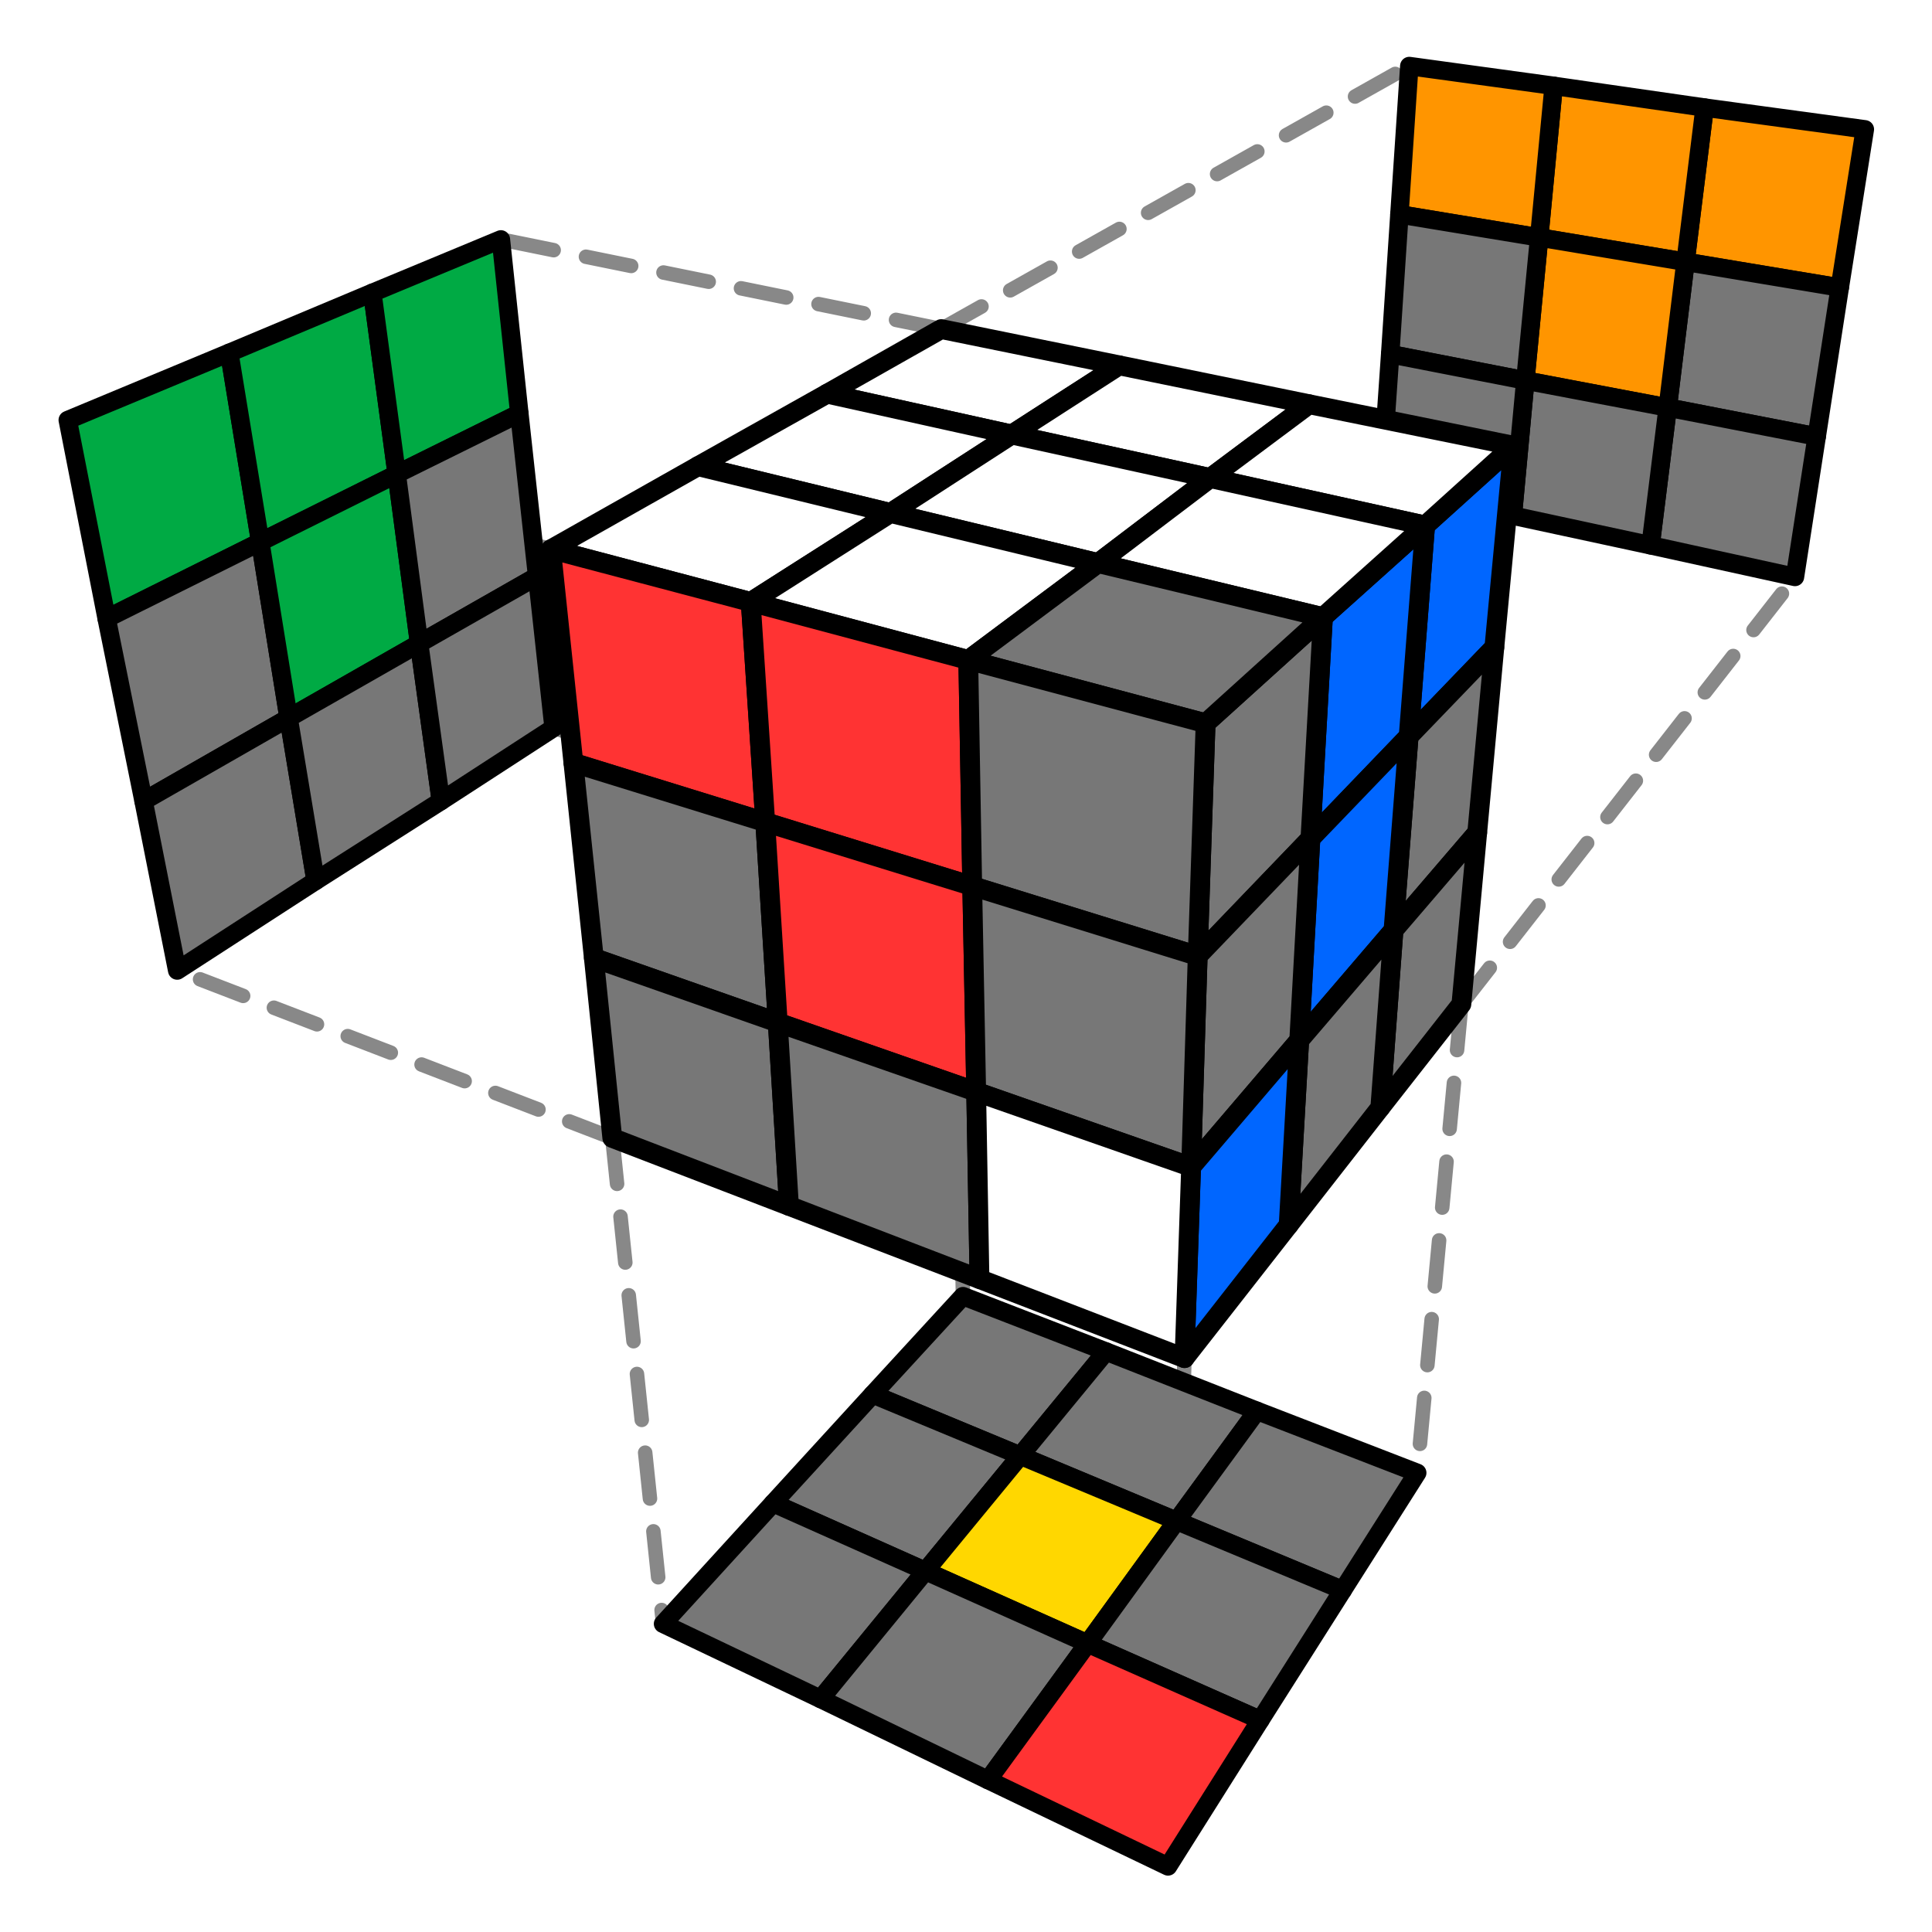
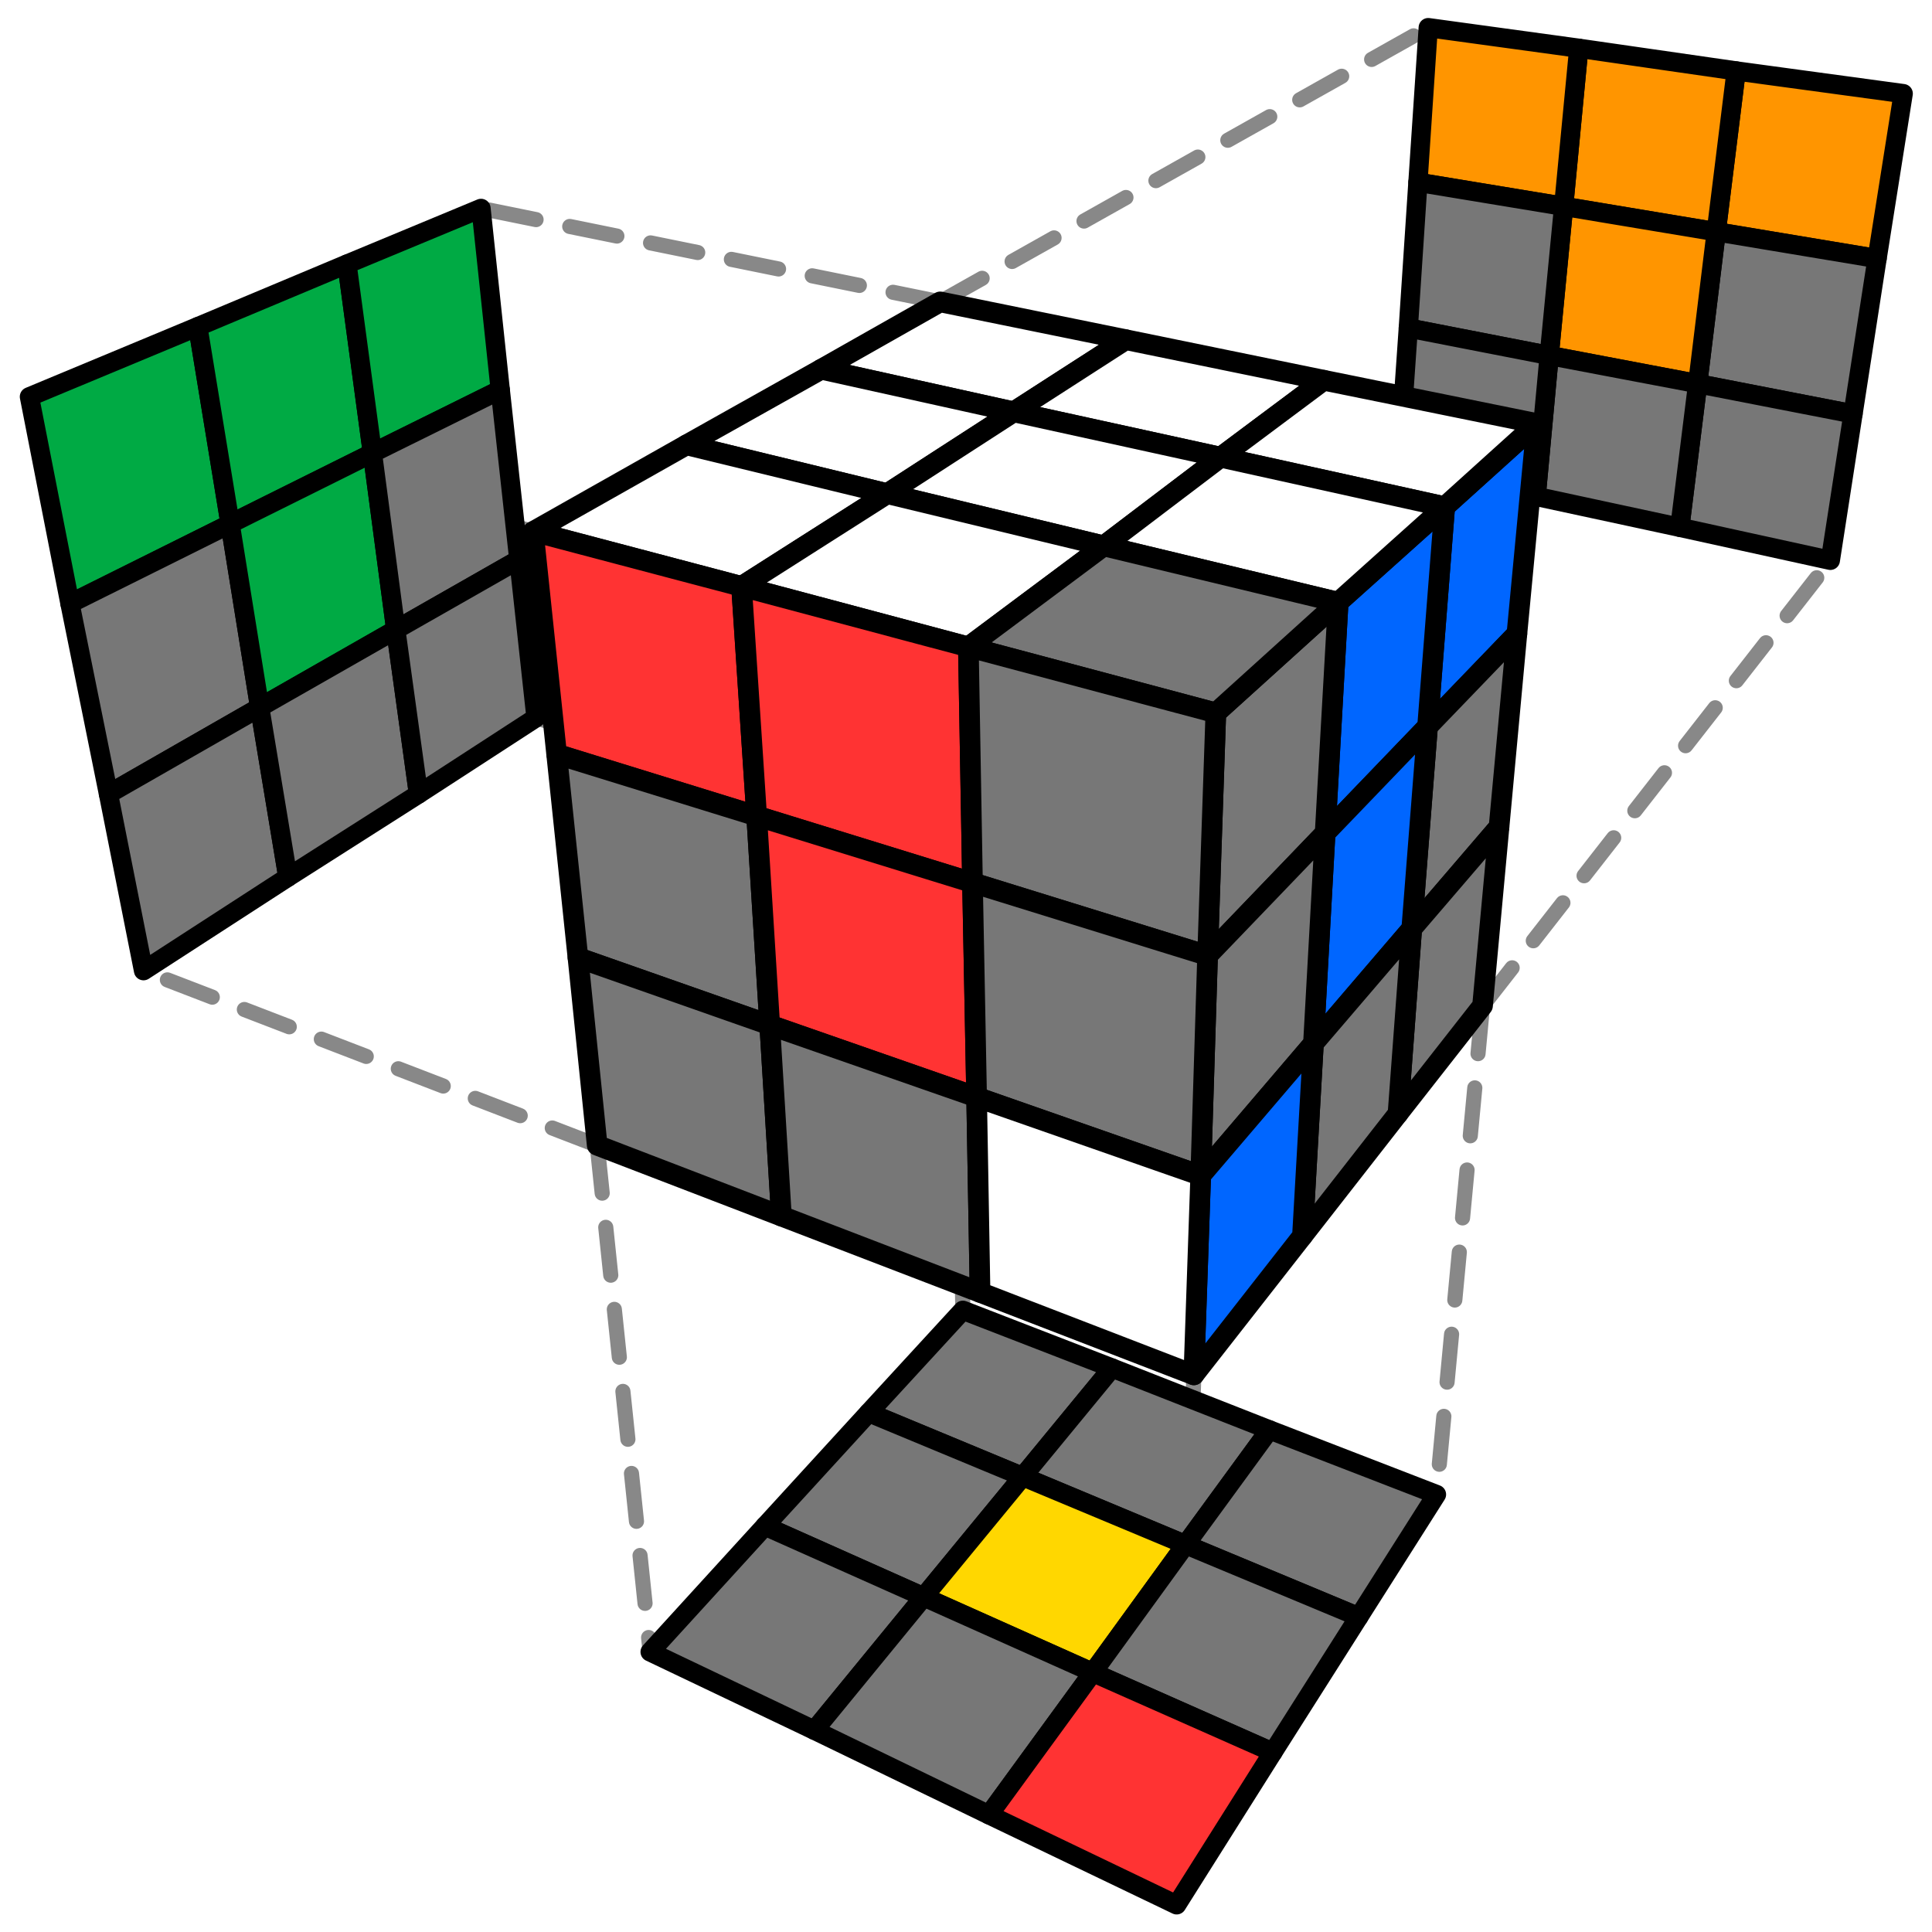
<svg xmlns="http://www.w3.org/2000/svg" width="240" height="240" viewBox="0 0 240 240">
  <rect fill="#FFFFFF" width="240" height="240" />
-   <g transform="translate(130.7653,99.34969) scale(81.89226)" style="stroke:#000000;stroke-width:0.028;stroke-linejoin:round;stroke-linecap:round">
+   <g transform="translate(131.2249,98.46804) scale(85.38859)" style="stroke:#000000;stroke-width:0.028;stroke-linejoin:round;stroke-linecap:round">
    <line x1="-0.761" y1="-0.38" x2="-1.494" y2="-0.576" stroke="#888888" stroke-width="0.022" stroke-dasharray="0.07,0.05" stroke-linecap="round" />
    <line x1="-0.169" y1="-0.714" x2="-0.837" y2="-0.85" stroke="#888888" stroke-width="0.022" stroke-dasharray="0.07,0.05" stroke-linecap="round" />
    <line x1="-0.668" y1="0.513" x2="-1.328" y2="0.259" stroke="#888888" stroke-width="0.022" stroke-dasharray="0.07,0.05" stroke-linecap="round" />
    <line x1="-0.151" y1="0.076" x2="-0.757" y2="-0.109" stroke="#888888" stroke-width="0.022" stroke-dasharray="0.07,0.05" stroke-linecap="round" />
    <line x1="-0.668" y1="0.513" x2="-0.591" y2="1.25" stroke="#888888" stroke-width="0.022" stroke-dasharray="0.07,0.05" stroke-linecap="round" />
    <line x1="0.2" y1="0.847" x2="0.175" y2="1.618" stroke="#888888" stroke-width="0.022" stroke-dasharray="0.07,0.05" stroke-linecap="round" />
    <line x1="-0.151" y1="0.076" x2="-0.136" y2="0.753" stroke="#888888" stroke-width="0.022" stroke-dasharray="0.07,0.05" stroke-linecap="round" />
    <line x1="0.62" y1="0.31" x2="0.553" y2="1.021" stroke="#888888" stroke-width="0.022" stroke-dasharray="0.07,0.05" stroke-linecap="round" />
    <line x1="-0.151" y1="0.076" x2="0.498" y2="-0.474" stroke="#888888" stroke-width="0.022" stroke-dasharray="0.07,0.05" stroke-linecap="round" />
    <line x1="0.62" y1="0.31" x2="1.126" y2="-0.338" stroke="#888888" stroke-width="0.022" stroke-dasharray="0.07,0.05" stroke-linecap="round" />
    <line x1="-0.169" y1="-0.714" x2="0.541" y2="-1.113" stroke="#888888" stroke-width="0.022" stroke-dasharray="0.07,0.05" stroke-linecap="round" />
    <line x1="0.699" y1="-0.537" x2="1.232" y2="-1.017" stroke="#888888" stroke-width="0.022" stroke-dasharray="0.07,0.05" stroke-linecap="round" />
    <polygon fill="#00AA44" stroke="#000000" points="-1.494,-0.576 -1.249,-0.678 -1.202,-0.391 -1.435,-0.275" />
    <polygon fill="#00AA44" stroke="#000000" points="-1.249,-0.678 -1.032,-0.769 -0.995,-0.494 -1.202,-0.391" />
    <polygon fill="#00AA44" stroke="#000000" points="-1.032,-0.769 -0.837,-0.85 -0.809,-0.586 -0.995,-0.494" />
    <polygon fill="#777777" stroke="#000000" points="-1.435,-0.275 -1.202,-0.391 -1.159,-0.124 -1.379,0.002" />
    <polygon fill="#00AA44" stroke="#000000" points="-1.202,-0.391 -0.995,-0.494 -0.961,-0.237 -1.159,-0.124" />
    <polygon fill="#777777" stroke="#000000" points="-0.995,-0.494 -0.809,-0.586 -0.782,-0.339 -0.961,-0.237" />
    <polygon fill="#777777" stroke="#000000" points="-1.379,0.002 -1.159,-0.124 -1.118,0.123 -1.328,0.259" />
    <polygon fill="#777777" stroke="#000000" points="-1.159,-0.124 -0.961,-0.237 -0.928,0.002 -1.118,0.123" />
    <polygon fill="#777777" stroke="#000000" points="-0.961,-0.237 -0.782,-0.339 -0.757,-0.109 -0.928,0.002" />
    <polygon fill="#777777" stroke="#000000" points="-0.136,0.753 0.081,0.837 -0.049,0.995 -0.273,0.902" />
    <polygon fill="#777777" stroke="#000000" points="0.081,0.837 0.31,0.927 0.188,1.094 -0.049,0.995" />
    <polygon fill="#777777" stroke="#000000" points="0.31,0.927 0.553,1.021 0.44,1.199 0.188,1.094" />
    <polygon fill="#777777" stroke="#000000" points="-0.273,0.902 -0.049,0.995 -0.193,1.17 -0.424,1.067" />
    <polygon fill="#FFD700" stroke="#000000" points="-0.049,0.995 0.188,1.094 0.053,1.28 -0.193,1.17" />
    <polygon fill="#777777" stroke="#000000" points="0.188,1.094 0.44,1.199 0.315,1.396 0.053,1.28" />
    <polygon fill="#777777" stroke="#000000" points="-0.424,1.067 -0.193,1.17 -0.352,1.364 -0.591,1.25" />
    <polygon fill="#777777" stroke="#000000" points="-0.193,1.17 0.053,1.28 -0.098,1.487 -0.352,1.364" />
    <polygon fill="#FF3333" stroke="#000000" points="0.053,1.28 0.315,1.396 0.175,1.618 -0.098,1.487" />
    <polygon fill="#FF9500" stroke="#000000" points="1.232,-1.017 0.989,-1.05 0.96,-0.816 1.194,-0.777" />
    <polygon fill="#FF9500" stroke="#000000" points="0.989,-1.05 0.76,-1.083 0.738,-0.853 0.96,-0.816" />
    <polygon fill="#FF9500" stroke="#000000" points="0.76,-1.083 0.541,-1.113 0.526,-0.888 0.738,-0.853" />
    <polygon fill="#777777" stroke="#000000" points="1.194,-0.777 0.96,-0.816 0.933,-0.595 1.159,-0.551" />
    <polygon fill="#FF9500" stroke="#000000" points="0.96,-0.816 0.738,-0.853 0.717,-0.636 0.933,-0.595" />
    <polygon fill="#777777" stroke="#000000" points="0.738,-0.853 0.526,-0.888 0.512,-0.676 0.717,-0.636" />
    <polygon fill="#777777" stroke="#000000" points="1.159,-0.551 0.933,-0.595 0.907,-0.386 1.126,-0.338" />
    <polygon fill="#777777" stroke="#000000" points="0.933,-0.595 0.717,-0.636 0.698,-0.431 0.907,-0.386" />
    <polygon fill="#777777" stroke="#000000" points="0.717,-0.636 0.512,-0.676 0.498,-0.474 0.698,-0.431" />
    <polygon fill="#0066FF" stroke="#000000" stroke-width="0.03" points="0.699,-0.537 0.565,-0.416 0.54,-0.096 0.67,-0.231" />
    <polygon fill="#0066FF" stroke="#000000" stroke-width="0.03" points="0.565,-0.416 0.41,-0.277 0.391,0.059 0.54,-0.096" />
    <polygon fill="#777777" stroke="#000000" stroke-width="0.03" points="0.41,-0.277 0.232,-0.116 0.22,0.237 0.391,0.059" />
    <polygon fill="#777777" stroke="#000000" stroke-width="0.03" points="0.67,-0.231 0.54,-0.096 0.517,0.198 0.644,0.05" />
    <polygon fill="#0066FF" stroke="#000000" stroke-width="0.03" points="0.54,-0.096 0.391,0.059 0.374,0.365 0.517,0.198" />
    <polygon fill="#777777" stroke="#000000" stroke-width="0.03" points="0.391,0.059 0.22,0.237 0.21,0.557 0.374,0.365" />
    <polygon fill="#777777" stroke="#000000" stroke-width="0.03" points="0.644,0.05 0.517,0.198 0.497,0.467 0.62,0.31" />
    <polygon fill="#777777" stroke="#000000" stroke-width="0.03" points="0.517,0.198 0.374,0.365 0.358,0.645 0.497,0.467" />
    <polygon fill="#0066FF" stroke="#000000" stroke-width="0.03" points="0.374,0.365 0.21,0.557 0.2,0.847 0.358,0.645" />
    <polygon fill="#FFFFFF" stroke="#000000" stroke-width="0.03" points="-0.169,-0.714 0.101,-0.659 -0.062,-0.554 -0.342,-0.616" />
    <polygon fill="#FFFFFF" stroke="#000000" stroke-width="0.03" points="0.101,-0.659 0.389,-0.6 0.239,-0.488 -0.062,-0.554" />
    <polygon fill="#FFFFFF" stroke="#000000" stroke-width="0.03" points="0.389,-0.6 0.699,-0.537 0.565,-0.416 0.239,-0.488" />
    <polygon fill="#FFFFFF" stroke="#000000" stroke-width="0.03" points="-0.342,-0.616 -0.062,-0.554 -0.246,-0.435 -0.538,-0.506" />
    <polygon fill="#FFFFFF" stroke="#000000" stroke-width="0.03" points="-0.062,-0.554 0.239,-0.488 0.069,-0.359 -0.246,-0.435" />
    <polygon fill="#FFFFFF" stroke="#000000" stroke-width="0.03" points="0.239,-0.488 0.565,-0.416 0.41,-0.277 0.069,-0.359" />
    <polygon fill="#FFFFFF" stroke="#000000" stroke-width="0.03" points="-0.538,-0.506 -0.246,-0.435 -0.458,-0.3 -0.761,-0.38" />
    <polygon fill="#FFFFFF" stroke="#000000" stroke-width="0.03" points="-0.246,-0.435 0.069,-0.359 -0.128,-0.212 -0.458,-0.3" />
    <polygon fill="#777777" stroke="#000000" stroke-width="0.03" points="0.069,-0.359 0.41,-0.277 0.232,-0.116 -0.128,-0.212" />
    <polygon fill="#FF3333" stroke="#000000" stroke-width="0.03" points="-0.761,-0.38 -0.458,-0.3 -0.436,0.034 -0.727,-0.056" />
    <polygon fill="#FF3333" stroke="#000000" stroke-width="0.03" points="-0.458,-0.3 -0.128,-0.212 -0.122,0.131 -0.436,0.034" />
    <polygon fill="#777777" stroke="#000000" stroke-width="0.03" points="-0.128,-0.212 0.232,-0.116 0.22,0.237 -0.122,0.131" />
    <polygon fill="#777777" stroke="#000000" stroke-width="0.03" points="-0.727,-0.056 -0.436,0.034 -0.417,0.338 -0.696,0.24" />
    <polygon fill="#FF3333" stroke="#000000" stroke-width="0.03" points="-0.436,0.034 -0.122,0.131 -0.116,0.443 -0.417,0.338" />
    <polygon fill="#777777" stroke="#000000" stroke-width="0.03" points="-0.122,0.131 0.22,0.237 0.21,0.557 -0.116,0.443" />
    <polygon fill="#777777" stroke="#000000" stroke-width="0.03" points="-0.696,0.24 -0.417,0.338 -0.4,0.616 -0.668,0.513" />
    <polygon fill="#777777" stroke="#000000" stroke-width="0.03" points="-0.417,0.338 -0.116,0.443 -0.111,0.727 -0.4,0.616" />
    <polygon fill="#FFFFFF" stroke="#000000" stroke-width="0.03" points="-0.116,0.443 0.21,0.557 0.2,0.847 -0.111,0.727" />
  </g>
</svg>
